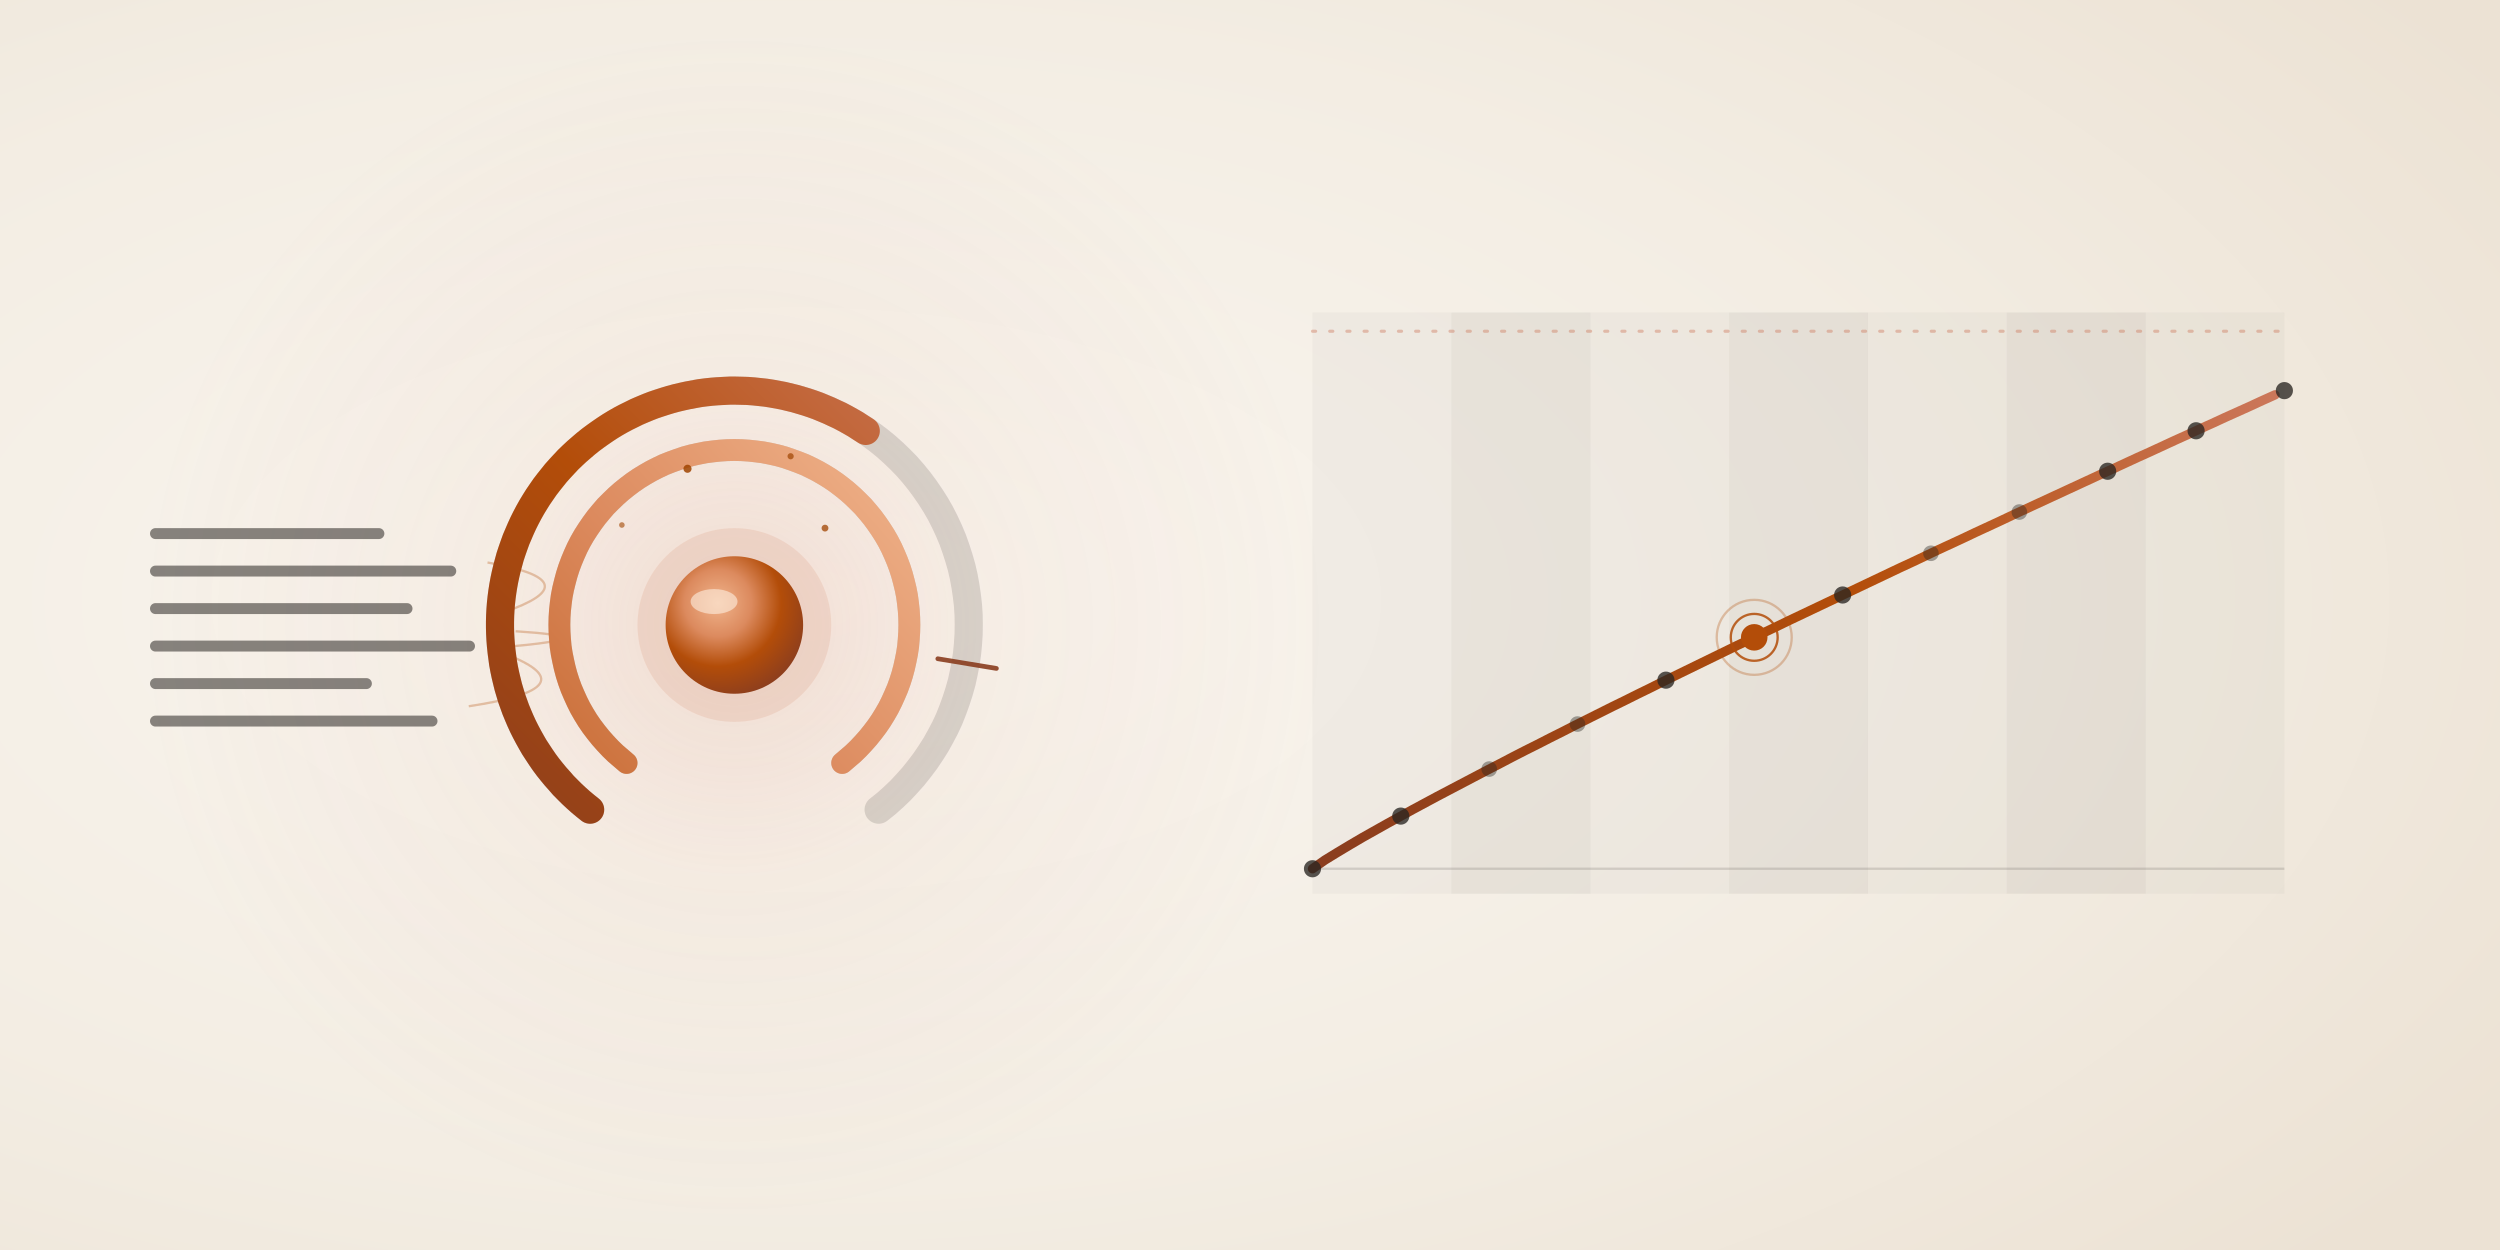
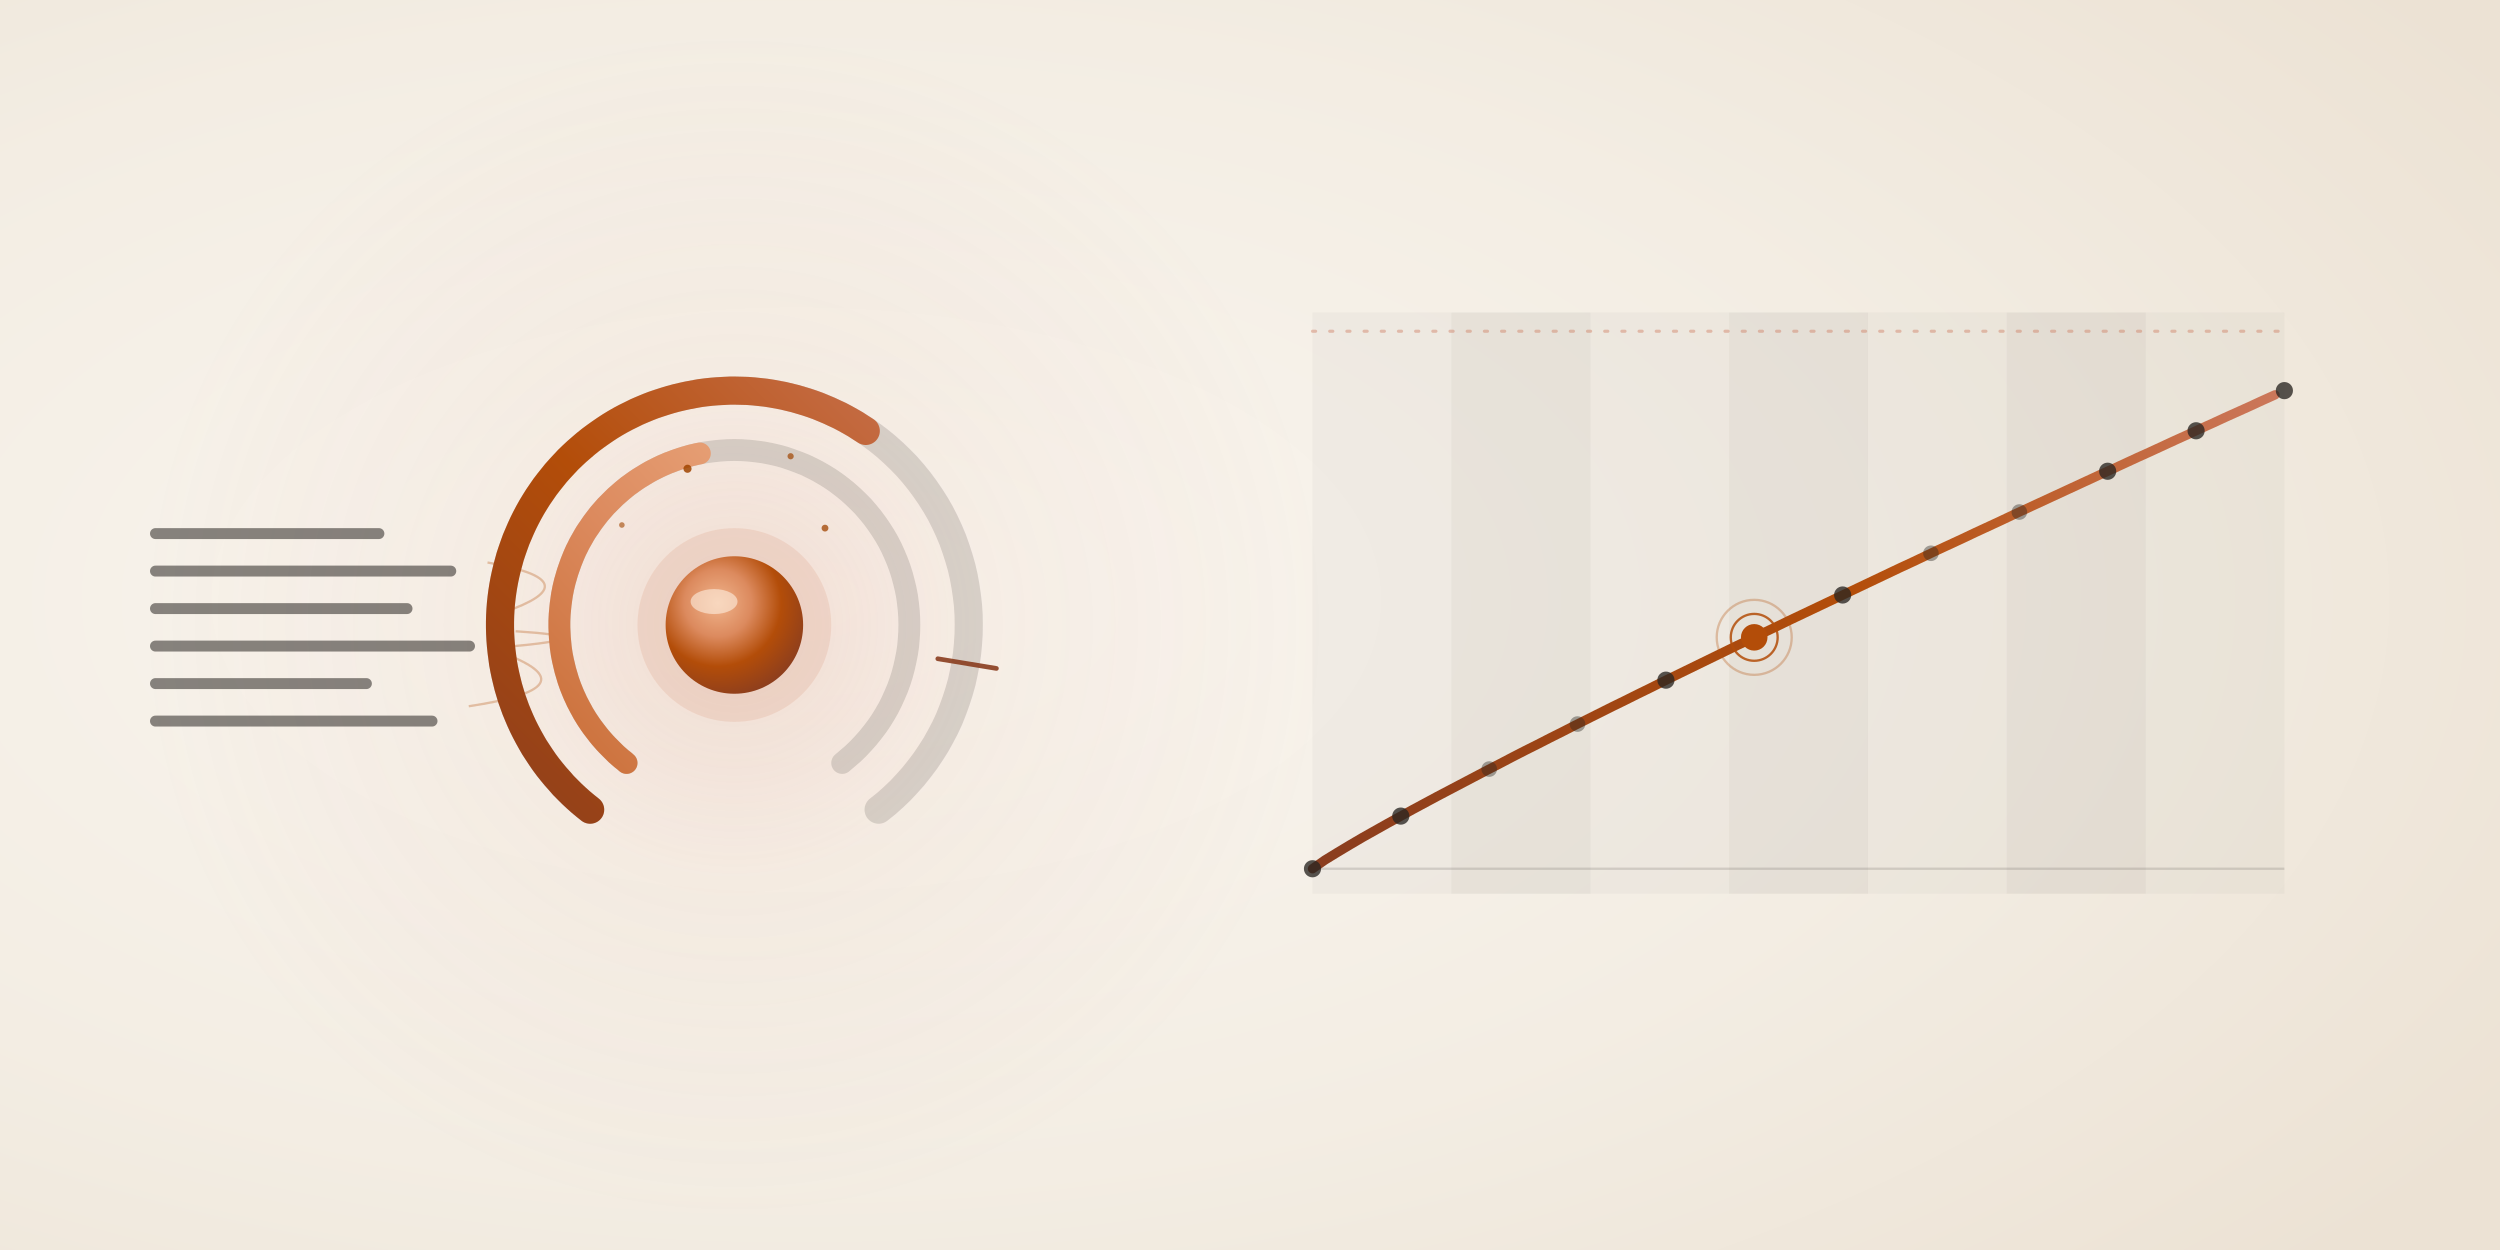
<svg xmlns="http://www.w3.org/2000/svg" viewBox="0 0 1600 800" role="img" aria-labelledby="up-hero-title-l up-hero-desc-l" preserveAspectRatio="xMidYMid slice">
  <defs>
    <radialGradient id="up-bg-l" cx="32%" cy="48%" r="80%">
      <stop offset="0%" stop-color="#faf6f0" />
      <stop offset="58%" stop-color="#f3ede3" />
      <stop offset="100%" stop-color="#ece2d4" />
    </radialGradient>
    <radialGradient id="up-glow-l" cx="50%" cy="50%" r="50%">
      <stop offset="0%" stop-color="#cc785c" stop-opacity="0.20" />
      <stop offset="42%" stop-color="#cc785c" stop-opacity="0.06" />
      <stop offset="100%" stop-color="#cc785c" stop-opacity="0" />
    </radialGradient>
    <radialGradient id="up-core-l" cx="38%" cy="34%" r="72%">
      <stop offset="0%" stop-color="#f0b48c" />
      <stop offset="34%" stop-color="#dc8a5e" />
      <stop offset="64%" stop-color="#b34d09" />
      <stop offset="100%" stop-color="#8a3d1f" />
    </radialGradient>
    <linearGradient id="up-arc-l" x1="320" y1="560" x2="640" y2="240" gradientUnits="userSpaceOnUse">
      <stop offset="0%" stop-color="#8a3d1f" />
      <stop offset="48%" stop-color="#b34d09" />
      <stop offset="100%" stop-color="#cc785c" />
    </linearGradient>
    <linearGradient id="up-arc2-l" x1="220" y1="560" x2="560" y2="260" gradientUnits="userSpaceOnUse">
      <stop offset="0%" stop-color="#b34d09" />
      <stop offset="60%" stop-color="#dc8a5e" />
      <stop offset="100%" stop-color="#f0b48c" />
    </linearGradient>
    <linearGradient id="up-rise-l" x1="840" y1="0" x2="1462" y2="0" gradientUnits="userSpaceOnUse">
      <stop offset="0%" stop-color="#8a3d1f" />
      <stop offset="55%" stop-color="#b34d09" />
      <stop offset="100%" stop-color="#cc785c" />
    </linearGradient>
  </defs>
  <rect width="1600" height="800" fill="url(#up-bg-l)" />
  <circle cx="470" cy="400" r="380" fill="url(#up-glow-l)" />
  <g fill="#2a2622" opacity="0.55">
    <rect x="96" y="338" width="150" height="7" rx="3.5" />
    <rect x="96" y="362" width="196" height="7" rx="3.5" />
    <rect x="96" y="386" width="168" height="7" rx="3.5" />
    <rect x="96" y="410" width="208" height="7" rx="3.5" />
    <rect x="96" y="434" width="142" height="7" rx="3.5" />
    <rect x="96" y="458" width="184" height="7" rx="3.5" />
  </g>
  <g stroke="#b34d09" stroke-opacity="0.30" stroke-width="1.5" fill="none">
    <path d="M312 360 Q380 372 322 392" />
    <path d="M324 414 Q392 408 330 404" />
    <path d="M300 452 Q380 440 322 418" />
  </g>
  <g>
    <rect x="840.0" y="200" width="88.9" height="372" fill="#000000" opacity="0.03" />
    <rect x="928.9" y="200" width="88.9" height="372" fill="#000000" opacity="0.06" />
    <rect x="1017.7" y="200" width="88.9" height="372" fill="#000000" opacity="0.03" />
    <rect x="1106.6" y="200" width="88.9" height="372" fill="#000000" opacity="0.06" />
    <rect x="1195.4" y="200" width="88.9" height="372" fill="#000000" opacity="0.03" />
    <rect x="1284.3" y="200" width="88.9" height="372" fill="#000000" opacity="0.06" />
    <rect x="1373.1" y="200" width="88.9" height="372" fill="#000000" opacity="0.03" />
  </g>
  <line x1="840" y1="212" x2="1462" y2="212" stroke="#cc785c" stroke-opacity="0.42" stroke-width="2" stroke-dasharray="2 9" stroke-linecap="round" />
  <line x1="840" y1="556" x2="1462" y2="556" stroke="#5b5650" stroke-opacity="0.20" stroke-width="1.5" />
  <path d="M 840.0 556.0 L 848.0 550.4 L 856.0 545.5 L 864.0 540.7 L 872.0 536.0 L 880.0 531.5 L 888.0 527.0 L 896.0 522.6 L 904.0 518.2 L 912.0 513.9 L 920.0 509.6 L 928.0 505.4 L 936.0 501.2 L 944.0 497.0 L 952.0 492.8 L 960.0 488.7 L 968.0 484.5 L 976.0 480.4 L 984.0 476.4 L 992.0 472.3 L 1000.0 468.3 L 1008.0 464.2 L 1016.0 460.2 L 1024.0 456.2 L 1032.0 452.2 L 1040.0 448.3 L 1048.0 444.3 L 1056.0 440.4 L 1064.0 436.4 L 1072.0 432.5 L 1080.0 428.6 L 1088.0 424.7 L 1096.0 420.8 L 1104.0 416.9 L 1112.0 413.0 L 1120.0 409.2 L 1128.0 405.3 L 1136.0 401.5 L 1144.0 397.6 L 1152.0 393.8 L 1160.0 390.0 L 1168.0 386.2 L 1176.0 382.4 L 1184.0 378.6 L 1192.0 374.8 L 1200.0 371.0 L 1208.0 367.2 L 1216.0 363.4 L 1224.0 359.7 L 1232.0 355.9 L 1240.0 352.1 L 1248.0 348.4 L 1256.0 344.7 L 1264.0 340.9 L 1272.0 337.2 L 1280.0 333.5 L 1288.0 329.7 L 1296.0 326.0 L 1304.0 322.3 L 1312.0 318.6 L 1320.0 314.9 L 1328.0 311.2 L 1336.0 307.5 L 1344.0 303.8 L 1352.0 300.2 L 1360.0 296.5 L 1368.0 292.8 L 1376.0 289.2 L 1384.0 285.5 L 1392.0 281.8 L 1400.0 278.2 L 1408.0 274.5 L 1416.0 270.9 L 1424.0 267.2 L 1432.0 263.6 L 1440.0 260.0 L 1448.0 256.3 L 1456.0 252.7" fill="none" stroke="url(#up-rise-l)" stroke-width="6" stroke-linecap="round" stroke-linejoin="round" />
  <path d="M 377.7 518.2 L 372.8 514.3 L 368.2 510.2 L 363.7 505.9 L 359.5 501.4 L 355.4 496.8 L 351.5 491.9 L 347.8 487.0 L 344.3 481.8 L 341.0 476.6 L 338.0 471.2 L 335.1 465.7 L 332.5 460.1 L 330.2 454.3 L 328.1 448.5 L 326.2 442.6 L 324.5 436.6 L 323.2 430.6 L 322.0 424.5 L 321.1 418.4 L 320.5 412.2 L 320.1 406.0 L 320.0 399.8 L 320.1 393.6 L 320.5 387.4 L 321.2 381.3 L 322.1 375.2 L 323.2 369.1 L 324.6 363.0 L 326.3 357.1 L 328.2 351.2 L 330.3 345.3 L 332.7 339.6 L 335.3 334.0 L 338.1 328.5 L 341.2 323.1 L 344.5 317.9 L 348.0 312.8 L 351.7 307.8 L 355.6 303.0 L 359.7 298.3 L 364.0 293.9 L 368.5 289.6 L 373.1 285.5 L 377.9 281.6 L 382.9 277.9 L 388.0 274.4 L 393.3 271.1 L 398.7 268.1 L 404.2 265.2 L 409.8 262.6 L 415.5 260.2 L 421.3 258.1 L 427.2 256.2 L 433.2 254.6 L 439.2 253.2 L 445.3 252.0 L 451.5 251.2 L 457.6 250.5 L 463.8 250.1 L 470.0 250.0 L 476.2 250.1 L 482.4 250.5 L 488.5 251.2 L 494.7 252.0 L 500.8 253.2 L 506.8 254.6 L 512.8 256.2 L 518.7 258.1 L 524.5 260.2 L 530.2 262.6 L 535.8 265.2 L 541.3 268.1 L 546.7 271.1 L 552.0 274.4 L 557.1 277.9 L 562.1 281.6 L 566.9 285.5 L 571.5 289.6 L 576.0 293.9 L 580.3 298.3 L 584.4 303.0 L 588.3 307.8 L 592.0 312.8 L 595.5 317.9 L 598.8 323.1 L 601.9 328.5 L 604.7 334.0 L 607.3 339.6 L 609.7 345.3 L 611.8 351.2 L 613.7 357.1 L 615.4 363.0 L 616.8 369.1 L 617.9 375.2 L 618.8 381.3 L 619.5 387.4 L 619.9 393.6 L 620.0 399.8 L 619.9 406.0 L 619.5 412.2 L 618.9 418.4 L 618.0 424.5 L 616.8 430.6 L 615.5 436.6 L 613.8 442.6 L 611.9 448.5 L 609.8 454.3 L 607.5 460.1 L 604.9 465.7 L 602.0 471.2 L 599.0 476.6 L 595.7 481.8 L 592.2 487.0 L 588.5 491.9 L 584.6 496.8 L 580.5 501.4 L 576.3 505.9 L 571.8 510.2 L 567.2 514.3 L 562.3 518.2" fill="none" stroke="#5b5650" stroke-opacity="0.20" stroke-width="18" stroke-linecap="round" />
  <path d="M 401.0 488.3 L 397.5 485.3 L 394.0 482.3 L 390.7 479.1 L 387.5 475.7 L 384.4 472.2 L 381.5 468.6 L 378.7 464.9 L 376.1 461.1 L 373.7 457.2 L 371.4 453.2 L 369.3 449.0 L 367.4 444.8 L 365.6 440.6 L 364.0 436.2 L 362.6 431.8 L 361.4 427.3 L 360.4 422.8 L 359.5 418.3 L 358.8 413.7 L 358.4 409.1 L 358.1 404.5 L 358.0 399.9 L 358.1 395.2 L 358.4 390.6 L 358.9 386.0 L 359.5 381.5 L 360.4 376.9 L 361.5 372.4 L 362.7 367.9 L 364.1 363.5 L 365.7 359.2 L 367.5 354.9 L 369.4 350.7 L 371.5 346.6 L 373.8 342.6 L 376.3 338.7 L 378.9 334.9 L 381.7 331.1 L 384.6 327.6 L 387.6 324.1 L 390.9 320.8 L 394.2 317.6 L 397.7 314.5 L 401.3 311.6 L 405.0 308.8 L 408.8 306.2 L 412.7 303.8 L 416.7 301.5 L 420.8 299.4 L 425.0 297.4 L 429.3 295.7 L 433.7 294.1 L 438.1 292.6 L 442.5 291.4 L 447.0 290.4 L 451.6 289.5 L 456.2 288.9 L 460.8 288.4 L 465.4 288.1 L 470.0 288.0 L 474.6 288.1 L 479.2 288.4 L 483.8 288.9 L 488.4 289.5 L 493.0 290.4 L 497.5 291.4 L 501.9 292.6 L 506.3 294.1 L 510.7 295.7 L 515.0 297.4 L 519.2 299.4 L 523.3 301.5 L 527.3 303.8 L 531.2 306.2 L 535.0 308.8 L 538.7 311.6 L 542.3 314.5 L 545.8 317.6 L 549.1 320.8 L 552.4 324.1 L 555.4 327.6 L 558.3 331.1 L 561.1 334.9 L 563.7 338.7 L 566.2 342.6 L 568.5 346.6 L 570.6 350.7 L 572.5 354.9 L 574.3 359.2 L 575.9 363.5 L 577.3 367.9 L 578.5 372.4 L 579.6 376.9 L 580.5 381.5 L 581.1 386.0 L 581.6 390.6 L 581.9 395.2 L 582.0 399.9 L 581.9 404.5 L 581.6 409.1 L 581.2 413.7 L 580.5 418.3 L 579.6 422.8 L 578.6 427.3 L 577.4 431.8 L 576.0 436.2 L 574.4 440.6 L 572.6 444.8 L 570.7 449.0 L 568.6 453.2 L 566.3 457.2 L 563.9 461.1 L 561.3 464.9 L 558.5 468.6 L 555.6 472.2 L 552.5 475.7 L 549.3 479.1 L 546.0 482.3 L 542.5 485.3 L 539.0 488.3" fill="none" stroke="#5b5650" stroke-opacity="0.20" stroke-width="14" stroke-linecap="round" />
-   <path d="M 401.0 488.3 L 397.5 485.3 L 394.0 482.3 L 390.7 479.1 L 387.5 475.7 L 384.4 472.2 L 381.5 468.6 L 378.7 464.9 L 376.1 461.1 L 373.7 457.2 L 371.4 453.2 L 369.3 449.0 L 367.4 444.8 L 365.6 440.6 L 364.0 436.2 L 362.6 431.8 L 361.4 427.3 L 360.4 422.8 L 359.5 418.3 L 358.8 413.7 L 358.4 409.1 L 358.1 404.5 L 358.0 399.9 L 358.1 395.2 L 358.4 390.6 L 358.9 386.0 L 359.5 381.5 L 360.4 376.9 L 361.5 372.4 L 362.7 367.9 L 364.1 363.5 L 365.7 359.2 L 367.5 354.9 L 369.4 350.7 L 371.5 346.6 L 373.8 342.6 L 376.3 338.7 L 378.9 334.9 L 381.7 331.1 L 384.6 327.6 L 387.6 324.1 L 390.9 320.8 L 394.2 317.6 L 397.7 314.5 L 401.3 311.6 L 405.0 308.8 L 408.8 306.2 L 412.7 303.8 L 416.7 301.5 L 420.8 299.4 L 425.0 297.4 L 429.3 295.7 L 433.7 294.1 L 438.1 292.6 L 442.5 291.4 L 447.0 290.4 L 451.6 289.5 L 456.2 288.9 L 460.8 288.4 L 465.4 288.1 L 470.0 288.0 L 474.6 288.1 L 479.2 288.4 L 483.8 288.9 L 488.4 289.5 L 493.0 290.4 L 497.5 291.4 L 501.9 292.6 L 506.3 294.1 L 510.7 295.7 L 515.0 297.4 L 519.2 299.4 L 523.3 301.5 L 527.3 303.8 L 531.2 306.2 L 535.0 308.8 L 538.7 311.6 L 542.3 314.5 L 545.8 317.6 L 549.1 320.8 L 552.4 324.1 L 555.4 327.6 L 558.3 331.1 L 561.1 334.9 L 563.7 338.7 L 566.2 342.6 L 568.5 346.6 L 570.6 350.7 L 572.5 354.9 L 574.3 359.2 L 575.9 363.5 L 577.3 367.9 L 578.5 372.4 L 579.6 376.9 L 580.5 381.5 L 581.1 386.0 L 581.6 390.6 L 581.9 395.2 L 582.0 399.9 L 581.9 404.5 L 581.6 409.1 L 581.2 413.7 L 580.5 418.3 L 579.6 422.8 L 578.6 427.3 L 577.4 431.8 L 576.0 436.2 L 574.4 440.6 L 572.6 444.8 L 570.7 449.0 L 568.6 453.2 L 566.3 457.2 L 563.9 461.1 L 561.3 464.9 L 558.5 468.6 L 555.6 472.2 L 552.5 475.7 L 549.3 479.1 L 546.0 482.3 L 542.5 485.3 L 539.0 488.3" fill="none" stroke="url(#up-arc2-l)" stroke-width="14" stroke-linecap="round" />
+   <path d="M 401.0 488.3 L 399.4 486.9 L 397.7 485.6 L 396.1 484.2 L 394.5 482.8 L 393.0 481.3 L 391.5 479.8 L 390.0 478.3 L 388.5 476.8 L 387.0 475.2 L 385.6 473.6 L 384.2 472.0 L 382.9 470.4 L 381.6 468.7 L 380.3 467.0 L 379.0 465.3 L 377.8 463.6 L 376.6 461.8 L 375.4 460.0 L 374.3 458.2 L 373.2 456.4 L 372.2 454.5 L 371.2 452.7 L 370.2 450.8 L 369.2 448.9 L 368.3 446.9 L 367.4 445.0 L 366.6 443.1 L 365.8 441.1 L 365.0 439.1 L 364.3 437.1 L 363.6 435.1 L 363.0 433.0 L 362.4 431.0 L 361.8 429.0 L 361.3 426.9 L 360.8 424.8 L 360.3 422.7 L 359.9 420.7 L 359.5 418.6 L 359.2 416.5 L 358.9 414.4 L 358.7 412.2 L 358.5 410.1 L 358.3 408.0 L 358.2 405.9 L 358.1 403.8 L 358.0 401.6 L 358.0 399.5 L 358.0 397.4 L 358.1 395.2 L 358.2 393.1 L 358.4 391.0 L 358.6 388.9 L 358.8 386.8 L 359.1 384.7 L 359.4 382.5 L 359.7 380.4 L 360.1 378.4 L 360.5 376.3 L 361.0 374.2 L 361.5 372.1 L 362.1 370.1 L 362.7 368.0 L 363.3 366.0 L 364.0 364.0 L 364.7 362.0 L 365.4 360.0 L 366.2 358.0 L 367.0 356.0 L 367.8 354.1 L 368.7 352.1 L 369.7 350.2 L 370.6 348.3 L 371.6 346.5 L 372.7 344.6 L 373.7 342.8 L 374.8 340.9 L 376.0 339.1 L 377.2 337.4 L 378.4 335.6 L 379.6 333.9 L 380.9 332.2 L 382.2 330.5 L 383.5 328.8 L 384.9 327.2 L 386.3 325.6 L 387.7 324.0 L 389.2 322.5 L 390.7 321.0 L 392.2 319.5 L 393.7 318.0 L 395.3 316.6 L 396.9 315.2 L 398.5 313.8 L 400.2 312.4 L 401.8 311.1 L 403.5 309.9 L 405.3 308.6 L 407.0 307.4 L 408.8 306.2 L 410.6 305.1 L 412.4 304.0 L 414.2 302.9 L 416.1 301.8 L 418.0 300.8 L 419.8 299.9 L 421.8 298.9 L 423.7 298.0 L 425.6 297.2 L 427.6 296.3 L 429.6 295.6 L 431.6 294.8 L 433.6 294.1 L 435.6 293.4 L 437.6 292.8 L 439.7 292.2 L 441.7 291.6 L 443.8 291.1 L 445.9 290.6 L 447.9 290.2" fill="none" stroke="url(#up-arc2-l)" stroke-width="14" stroke-linecap="round" />
  <path d="M 377.7 518.2 L 374.7 515.8 L 371.7 513.3 L 368.9 510.8 L 366.0 508.1 L 363.3 505.4 L 360.6 502.7 L 358.1 499.8 L 355.5 496.9 L 353.1 494.0 L 350.7 491.0 L 348.4 487.9 L 346.2 484.7 L 344.1 481.5 L 342.0 478.3 L 340.1 475.0 L 338.2 471.6 L 336.4 468.2 L 334.7 464.8 L 333.1 461.3 L 331.6 457.8 L 330.1 454.2 L 328.8 450.6 L 327.5 447.0 L 326.4 443.3 L 325.3 439.6 L 324.4 435.9 L 323.5 432.2 L 322.7 428.4 L 322.0 424.6 L 321.5 420.8 L 321.0 417.0 L 320.6 413.2 L 320.3 409.4 L 320.1 405.5 L 320.0 401.7 L 320.0 397.8 L 320.1 394.0 L 320.3 390.2 L 320.6 386.3 L 321.0 382.5 L 321.5 378.7 L 322.1 374.9 L 322.8 371.1 L 323.6 367.4 L 324.5 363.6 L 325.5 359.9 L 326.5 356.2 L 327.7 352.6 L 329.0 348.9 L 330.3 345.3 L 331.8 341.8 L 333.3 338.3 L 334.9 334.8 L 336.6 331.4 L 338.4 328.0 L 340.3 324.6 L 342.3 321.3 L 344.3 318.1 L 346.5 314.9 L 348.7 311.7 L 351.0 308.7 L 353.4 305.7 L 355.8 302.7 L 358.4 299.8 L 361.0 297.0 L 363.6 294.2 L 366.4 291.5 L 369.2 288.9 L 372.1 286.4 L 375.0 283.9 L 378.0 281.5 L 381.1 279.2 L 384.2 277.0 L 387.4 274.8 L 390.6 272.7 L 393.9 270.7 L 397.2 268.8 L 400.6 267.0 L 404.1 265.3 L 407.5 263.6 L 411.0 262.1 L 414.6 260.6 L 418.2 259.2 L 421.8 258.0 L 425.5 256.8 L 429.1 255.7 L 432.8 254.7 L 436.6 253.8 L 440.3 253.0 L 444.1 252.3 L 447.9 251.6 L 451.7 251.1 L 455.5 250.7 L 459.4 250.4 L 463.2 250.2 L 467.0 250.0 L 470.9 250.0 L 474.7 250.1 L 478.5 250.2 L 482.4 250.5 L 486.2 250.9 L 490.0 251.3 L 493.8 251.9 L 497.6 252.6 L 501.4 253.3 L 505.1 254.2 L 508.8 255.1 L 512.5 256.2 L 516.2 257.3 L 519.8 258.5 L 523.4 259.8 L 527.0 261.3 L 530.6 262.8 L 534.0 264.4 L 537.5 266.0 L 540.9 267.8 L 544.3 269.7 L 547.6 271.6 L 550.8 273.7 L 554.1 275.8" fill="none" stroke="url(#up-arc-l)" stroke-width="18" stroke-linecap="round" />
  <line x1="600.2" y1="421.6" x2="637.7" y2="427.8" stroke="#8a3d1f" stroke-opacity="0.9" stroke-width="3" stroke-linecap="round" />
  <circle cx="470" cy="400" r="62" fill="#cc785c" opacity="0.16" />
  <circle cx="470" cy="400" r="44" fill="url(#up-core-l)" />
  <ellipse cx="457" cy="385" rx="15" ry="8" fill="#fdeee0" opacity="0.6" />
  <g fill="#a04400">
    <circle cx="440" cy="300" r="2.6" opacity="0.85" />
    <circle cx="506" cy="292" r="2.0" opacity="0.7" />
    <circle cx="398" cy="336" r="1.8" opacity="0.6" />
    <circle cx="528" cy="338" r="2.2" opacity="0.75" />
  </g>
  <g fill="#2a2622">
    <circle cx="840.0" cy="556.0" r="5.5" fill-opacity="0.78" />
    <circle cx="896.5" cy="522.3" r="5.5" fill-opacity="0.78" />
    <circle cx="953.1" cy="492.2" r="5.0" fill-opacity="0.40" />
    <circle cx="1009.6" cy="463.4" r="5.0" fill-opacity="0.40" />
    <circle cx="1066.2" cy="435.3" r="5.5" fill-opacity="0.78" />
    <circle cx="1179.3" cy="380.8" r="5.5" fill-opacity="0.78" />
    <circle cx="1235.8" cy="354.1" r="5.0" fill-opacity="0.40" />
    <circle cx="1292.4" cy="327.7" r="5.0" fill-opacity="0.40" />
    <circle cx="1348.9" cy="301.6" r="5.5" fill-opacity="0.78" />
    <circle cx="1405.5" cy="275.7" r="5.5" fill-opacity="0.78" />
    <circle cx="1462.0" cy="250.0" r="5.5" fill-opacity="0.78" />
  </g>
  <circle cx="1122.7" cy="407.9" r="8.5" fill="#b34d09" />
  <circle cx="1122.7" cy="407.9" r="15" fill="none" stroke="#b34d09" stroke-opacity="0.85" stroke-width="1.5" />
  <circle cx="1122.7" cy="407.9" r="24" fill="none" stroke="#b34d09" stroke-opacity="0.30" stroke-width="1.5" />
</svg>
